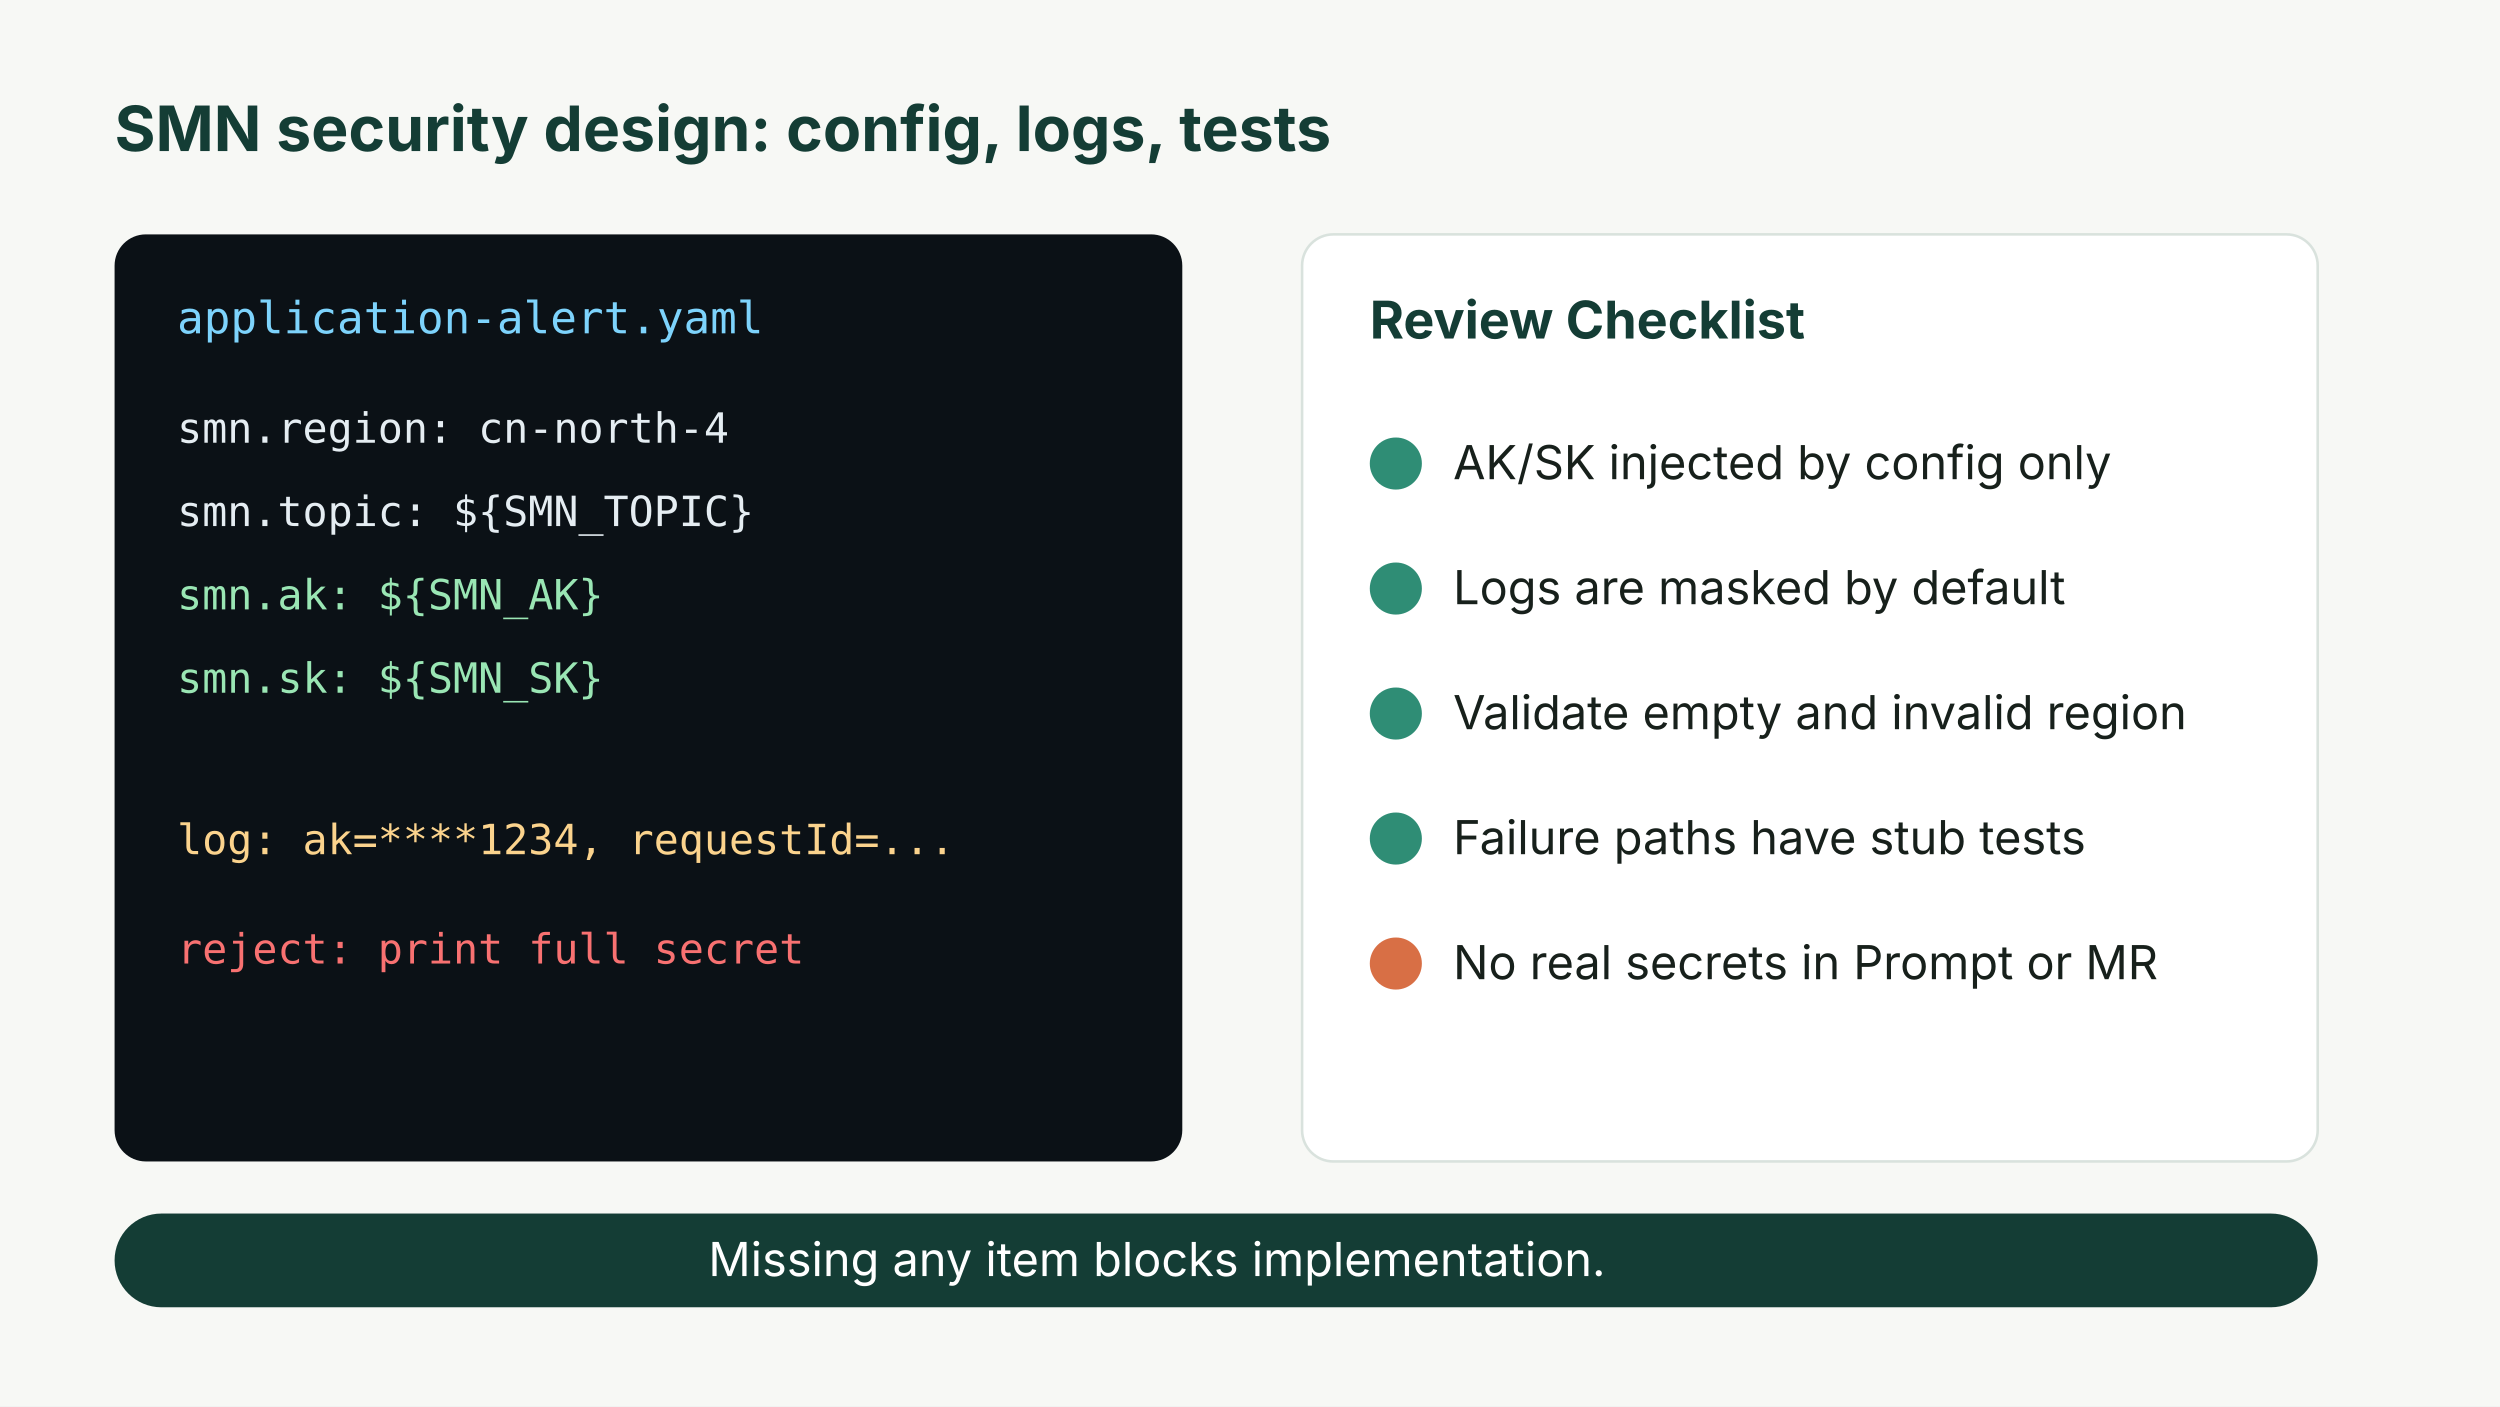
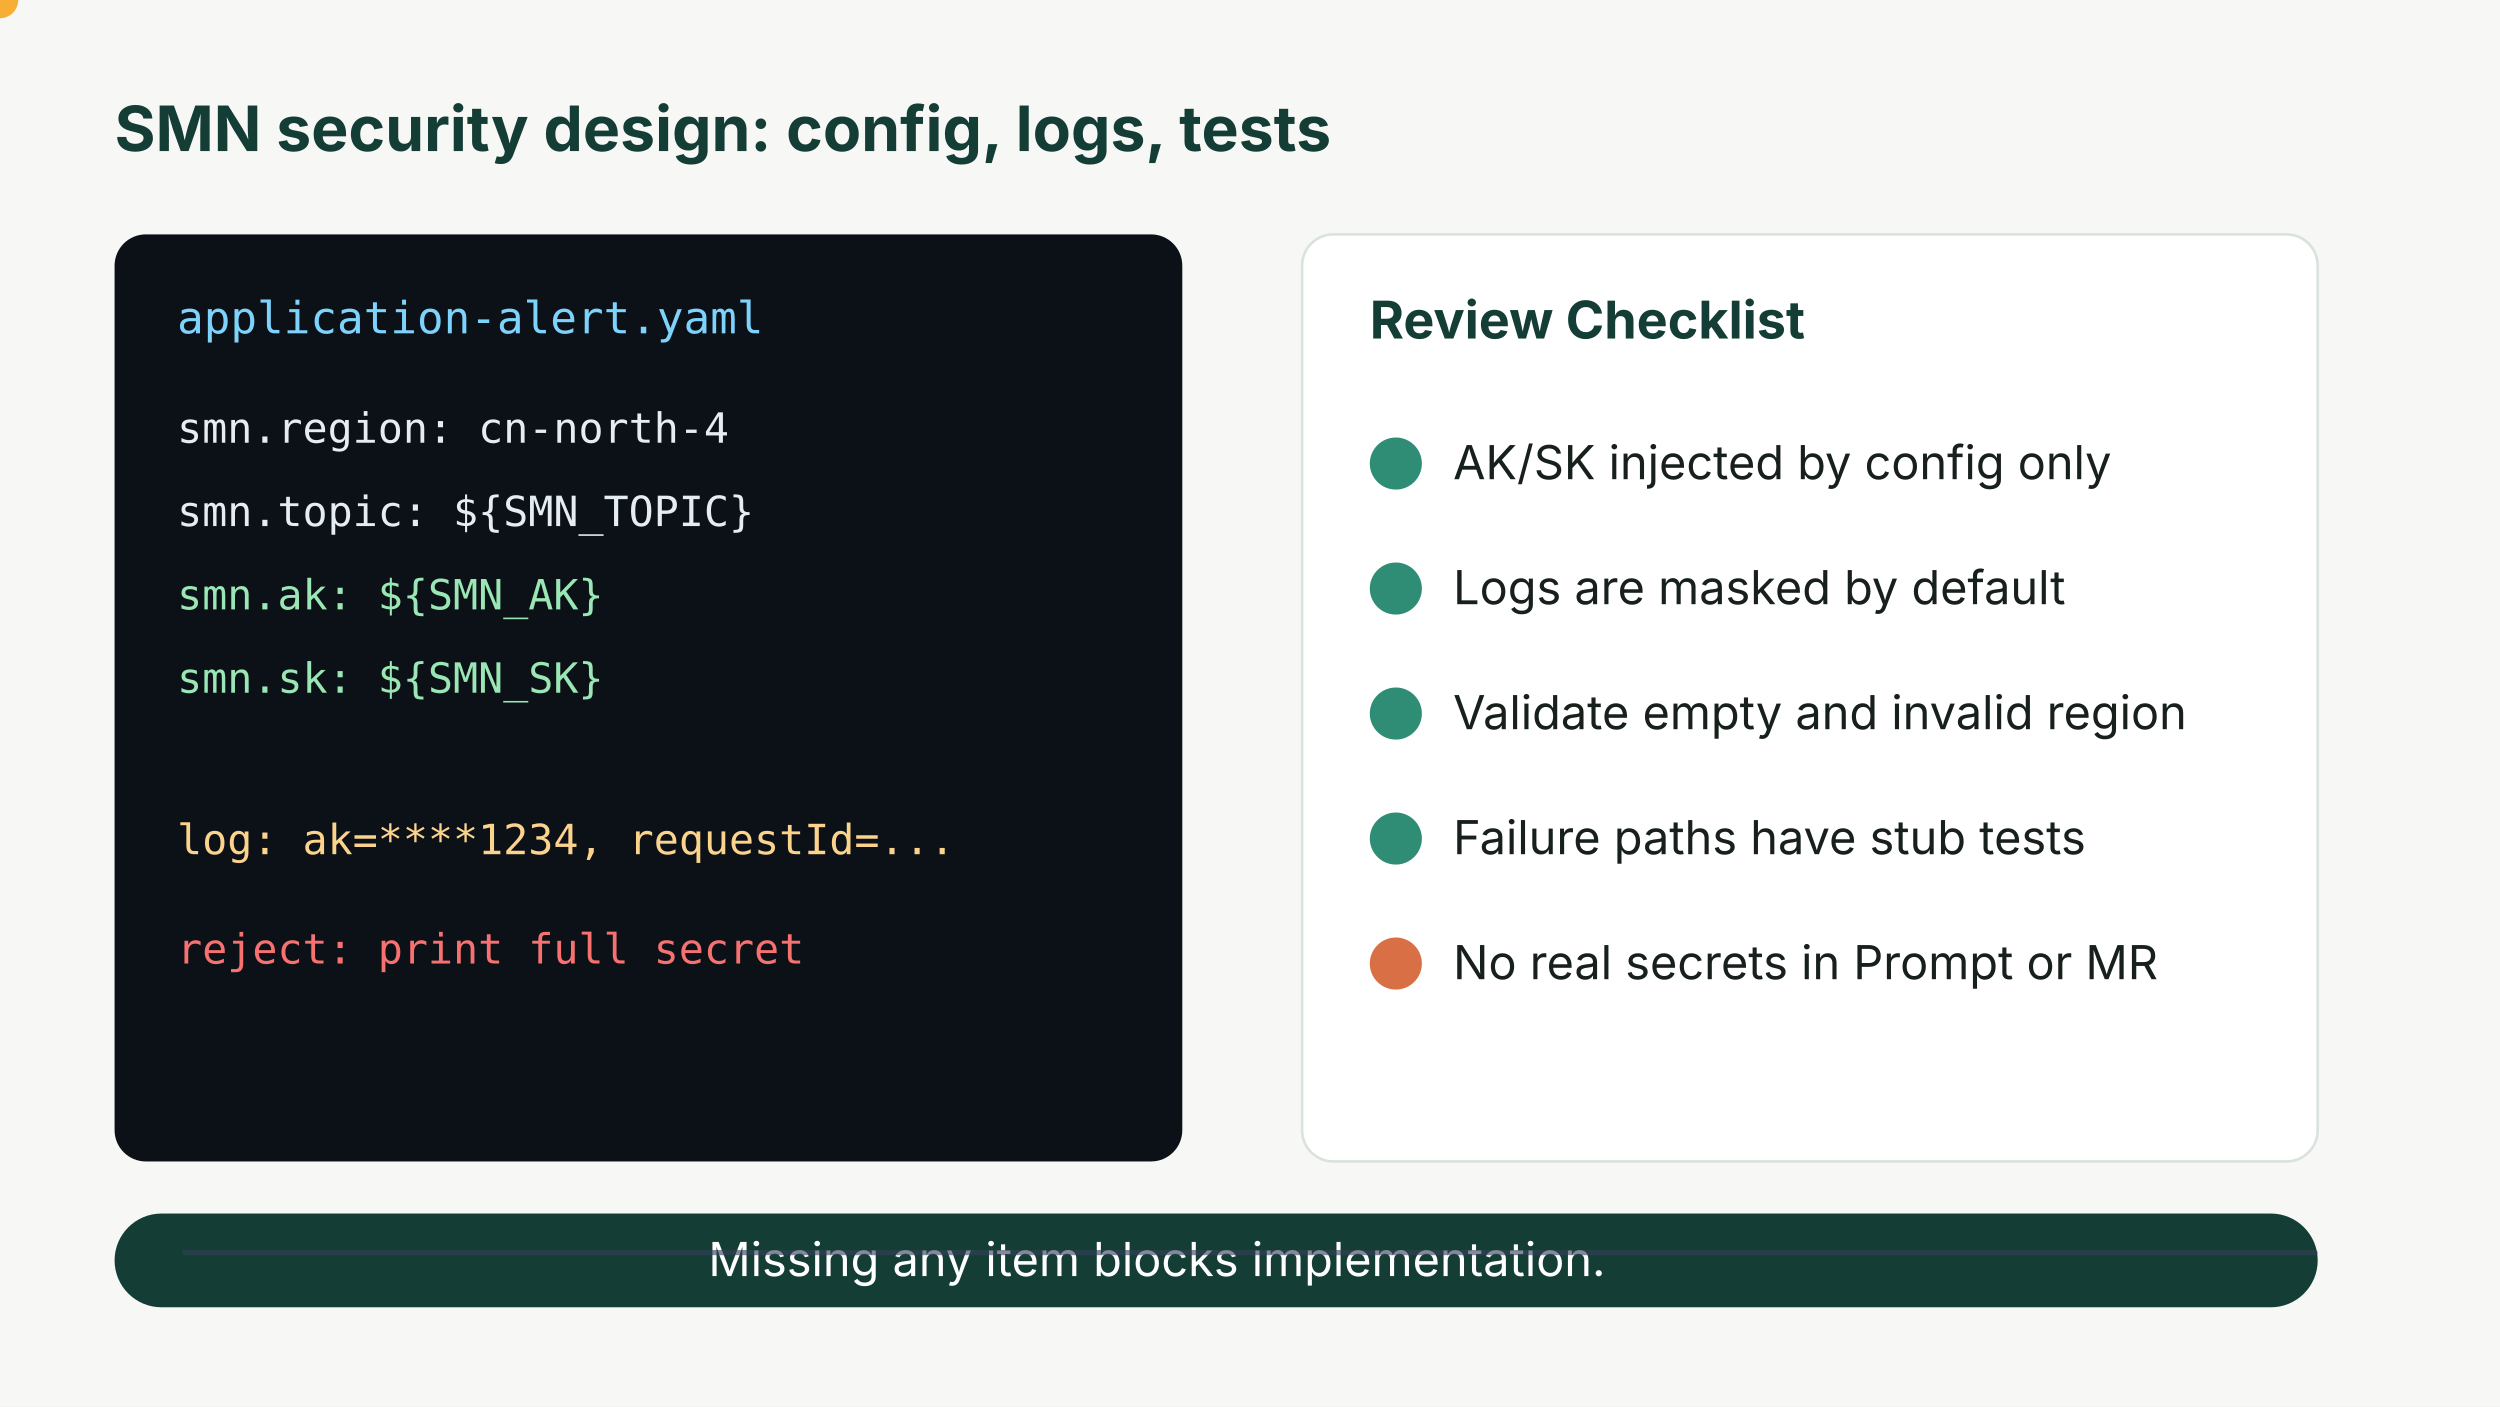
<svg xmlns="http://www.w3.org/2000/svg" width="960" height="540" viewBox="0 0 960 540">
  <rect width="960" height="540" fill="#f7f8f5" />
  <text x="44" y="58" fill="#143d35" font-family="Noto Sans SC,Inter,Arial,sans-serif" font-size="24" font-weight="700">SMN security design: config, logs, tests</text>
  <rect x="44" y="90" width="410" height="356" rx="12" fill="#0b1116" />
  <text x="68" y="128" fill="#7dd3fc" font-family="Noto Sans SC,monospace" font-size="17">application-alert.yaml</text>
  <text x="68" y="170" fill="#e5edf2" font-family="Noto Sans SC,monospace" font-size="16">smn.region: cn-north-4</text>
  <text x="68" y="202" fill="#e5edf2" font-family="Noto Sans SC,monospace" font-size="16">smn.topic: ${SMN_TOPIC}</text>
  <text x="68" y="234" fill="#9ae6b4" font-family="Noto Sans SC,monospace" font-size="16">smn.ak: ${SMN_AK}</text>
  <text x="68" y="266" fill="#9ae6b4" font-family="Noto Sans SC,monospace" font-size="16">smn.sk: ${SMN_SK}</text>
  <text x="68" y="328" fill="#fbd38d" font-family="Noto Sans SC,monospace" font-size="16">log: ak=****1234, requestId=...</text>
  <text x="68" y="370" fill="#f87171" font-family="Noto Sans SC,monospace" font-size="16">reject: print full secret</text>
  <rect x="500" y="90" width="390" height="356" rx="12" fill="#ffffff" stroke="#d9e2dd" />
  <text x="526" y="130" fill="#143d35" font-family="Noto Sans SC,Inter,Arial,sans-serif" font-size="20" font-weight="700">Review Checklist</text>
  <g font-family="Noto Sans SC,Inter,Arial,sans-serif" font-size="18">
    <circle cx="536" cy="178" r="10" fill="#2f8d75" />
    <text x="558" y="184" fill="#17201b">AK/SK injected by config only</text>
    <circle cx="536" cy="226" r="10" fill="#2f8d75" />
    <text x="558" y="232" fill="#17201b">Logs are masked by default</text>
    <circle cx="536" cy="274" r="10" fill="#2f8d75" />
    <text x="558" y="280" fill="#17201b">Validate empty and invalid region</text>
    <circle cx="536" cy="322" r="10" fill="#2f8d75" />
    <text x="558" y="328" fill="#17201b">Failure paths have stub tests</text>
    <circle cx="536" cy="370" r="10" fill="#d86f45" />
    <text x="558" y="376" fill="#17201b">No real secrets in Prompt or MR</text>
  </g>
  <rect x="44" y="466" width="846" height="36" rx="18" fill="#143d35" />
  <text x="272" y="490" fill="#fff" font-family="Noto Sans SC,Inter,Arial,sans-serif" font-size="18">Missing any item blocks implementation.</text>
+   <g data-auto-motion="subtle-runner" opacity="0.82">
+     <circle r="7" fill="#f59e0b">
+       <animateMotion dur="5.2s" repeatCount="indefinite" path="M80 486 H880" />
+     </circle>
+     <rect x="70" y="480" width="820" height="2" rx="1" fill="#334155" opacity="0.75" />
+   </g>
</svg>
